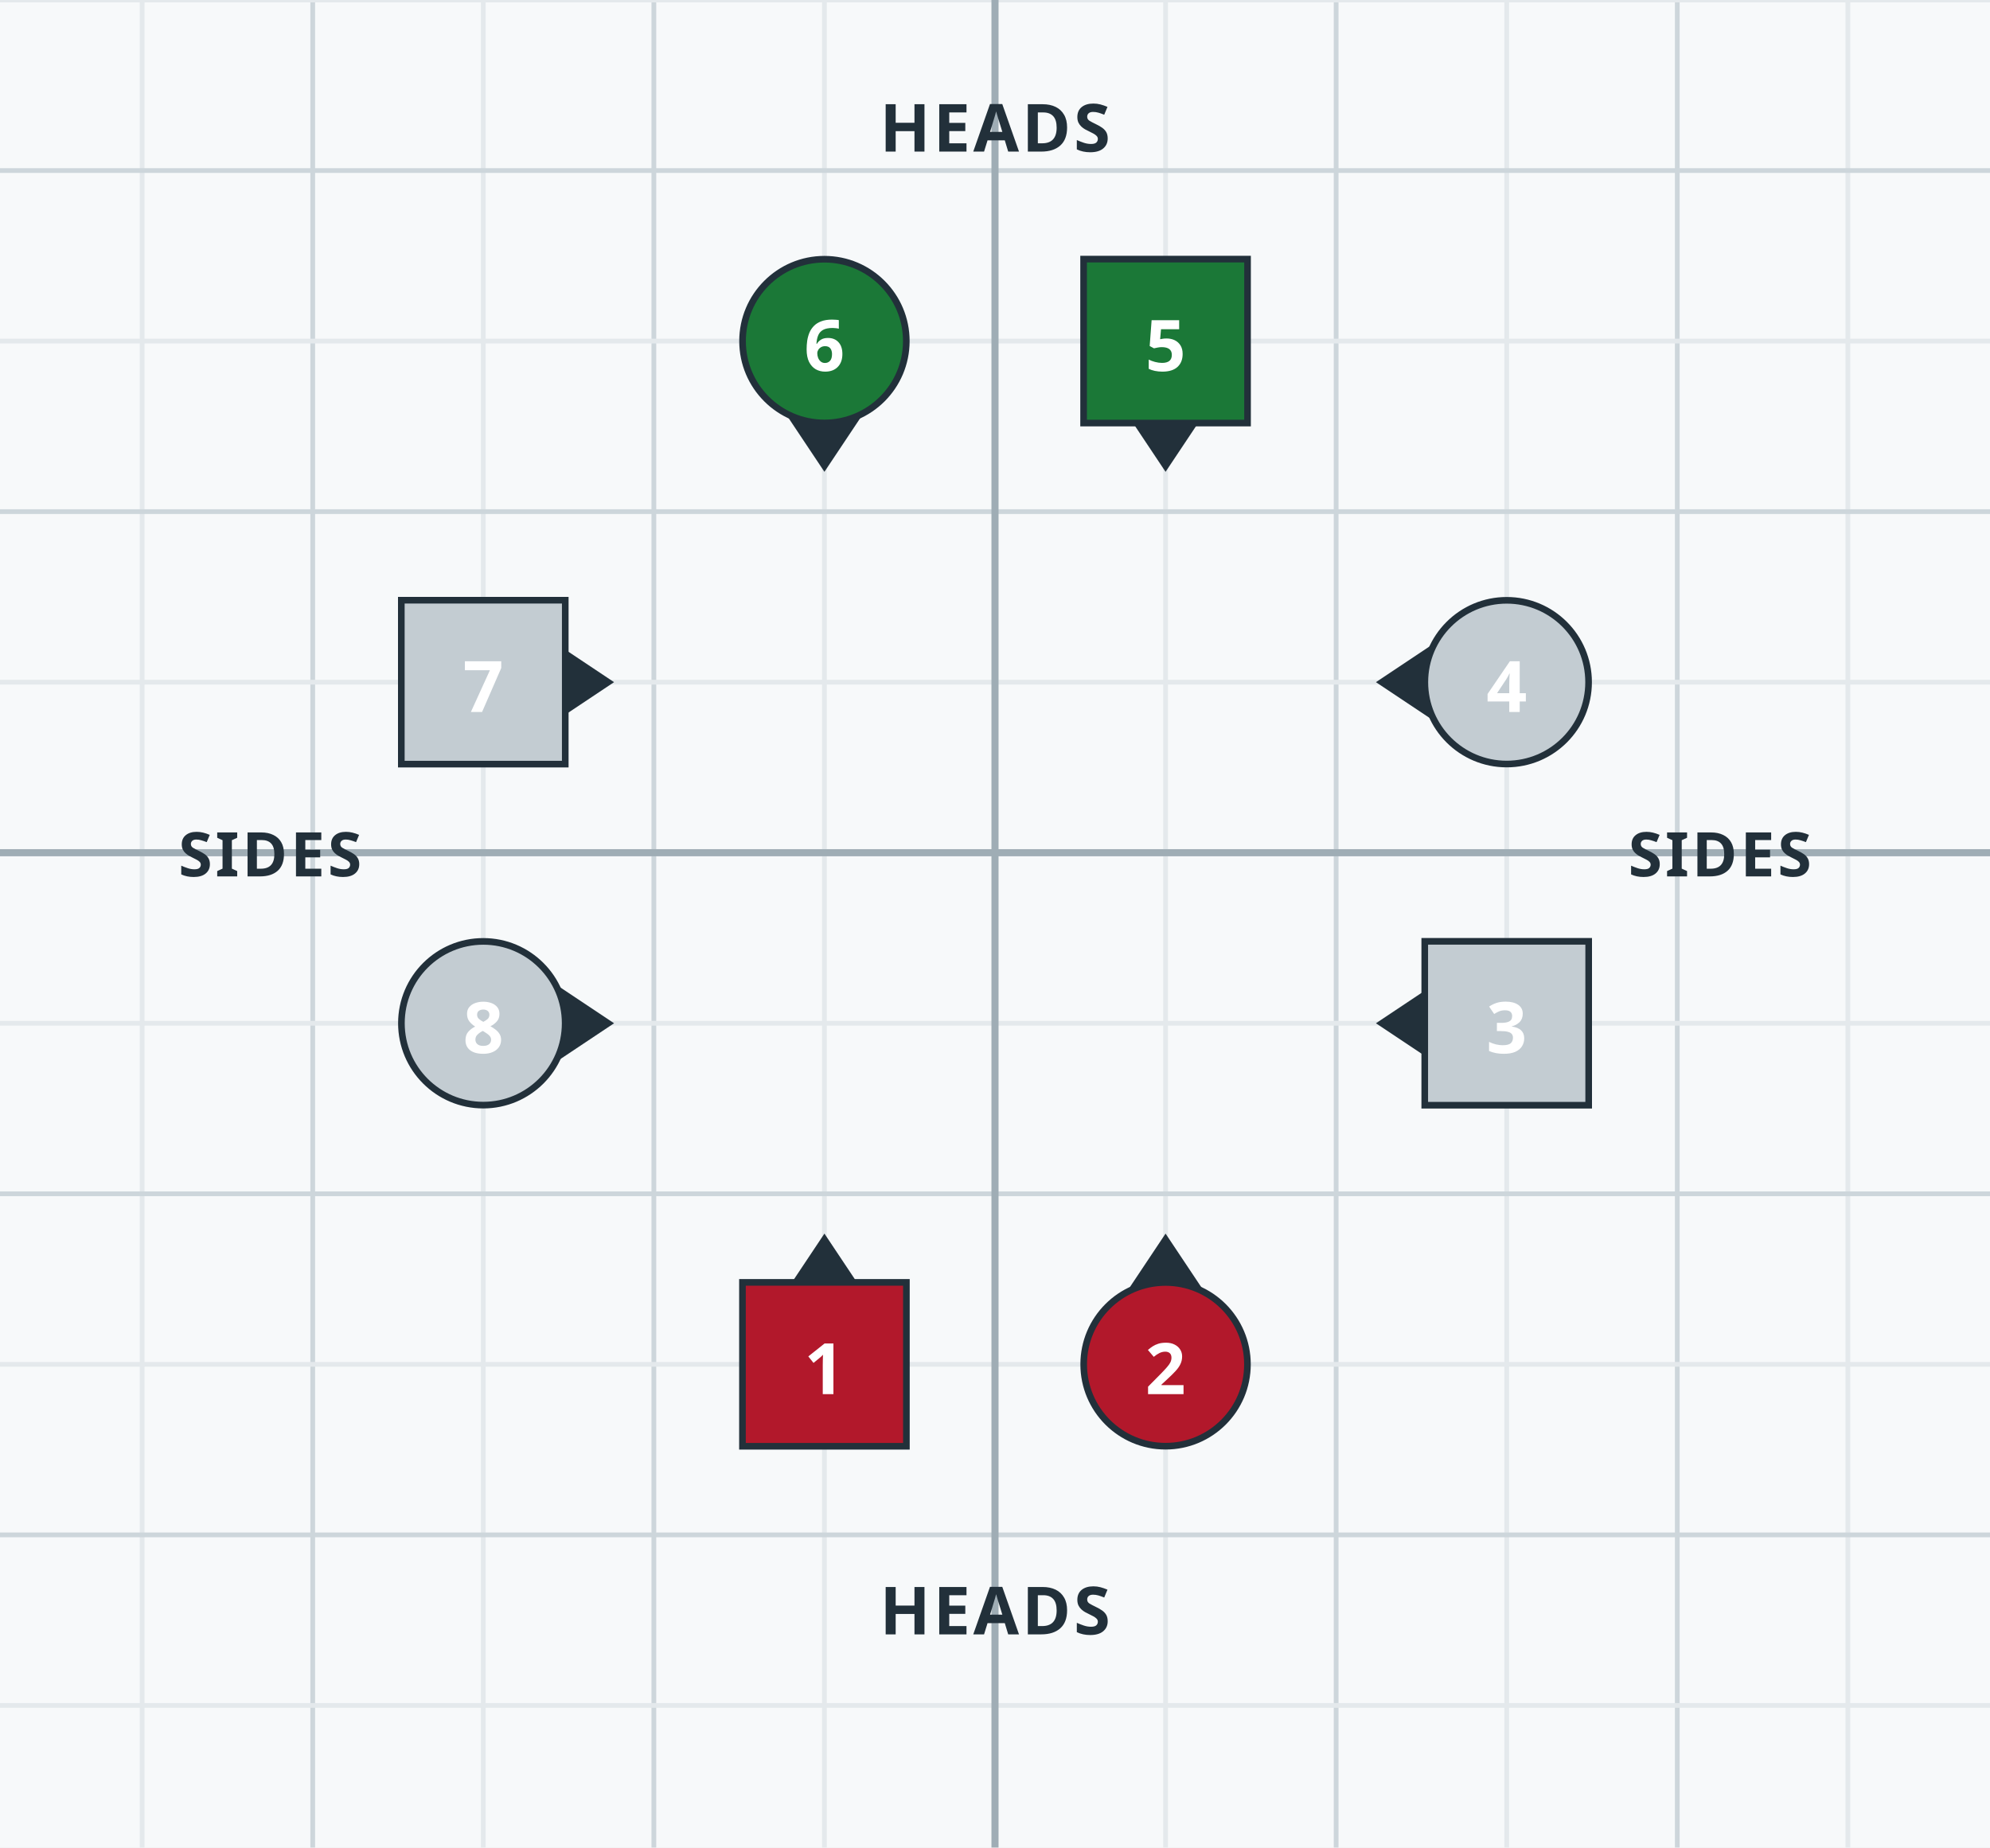
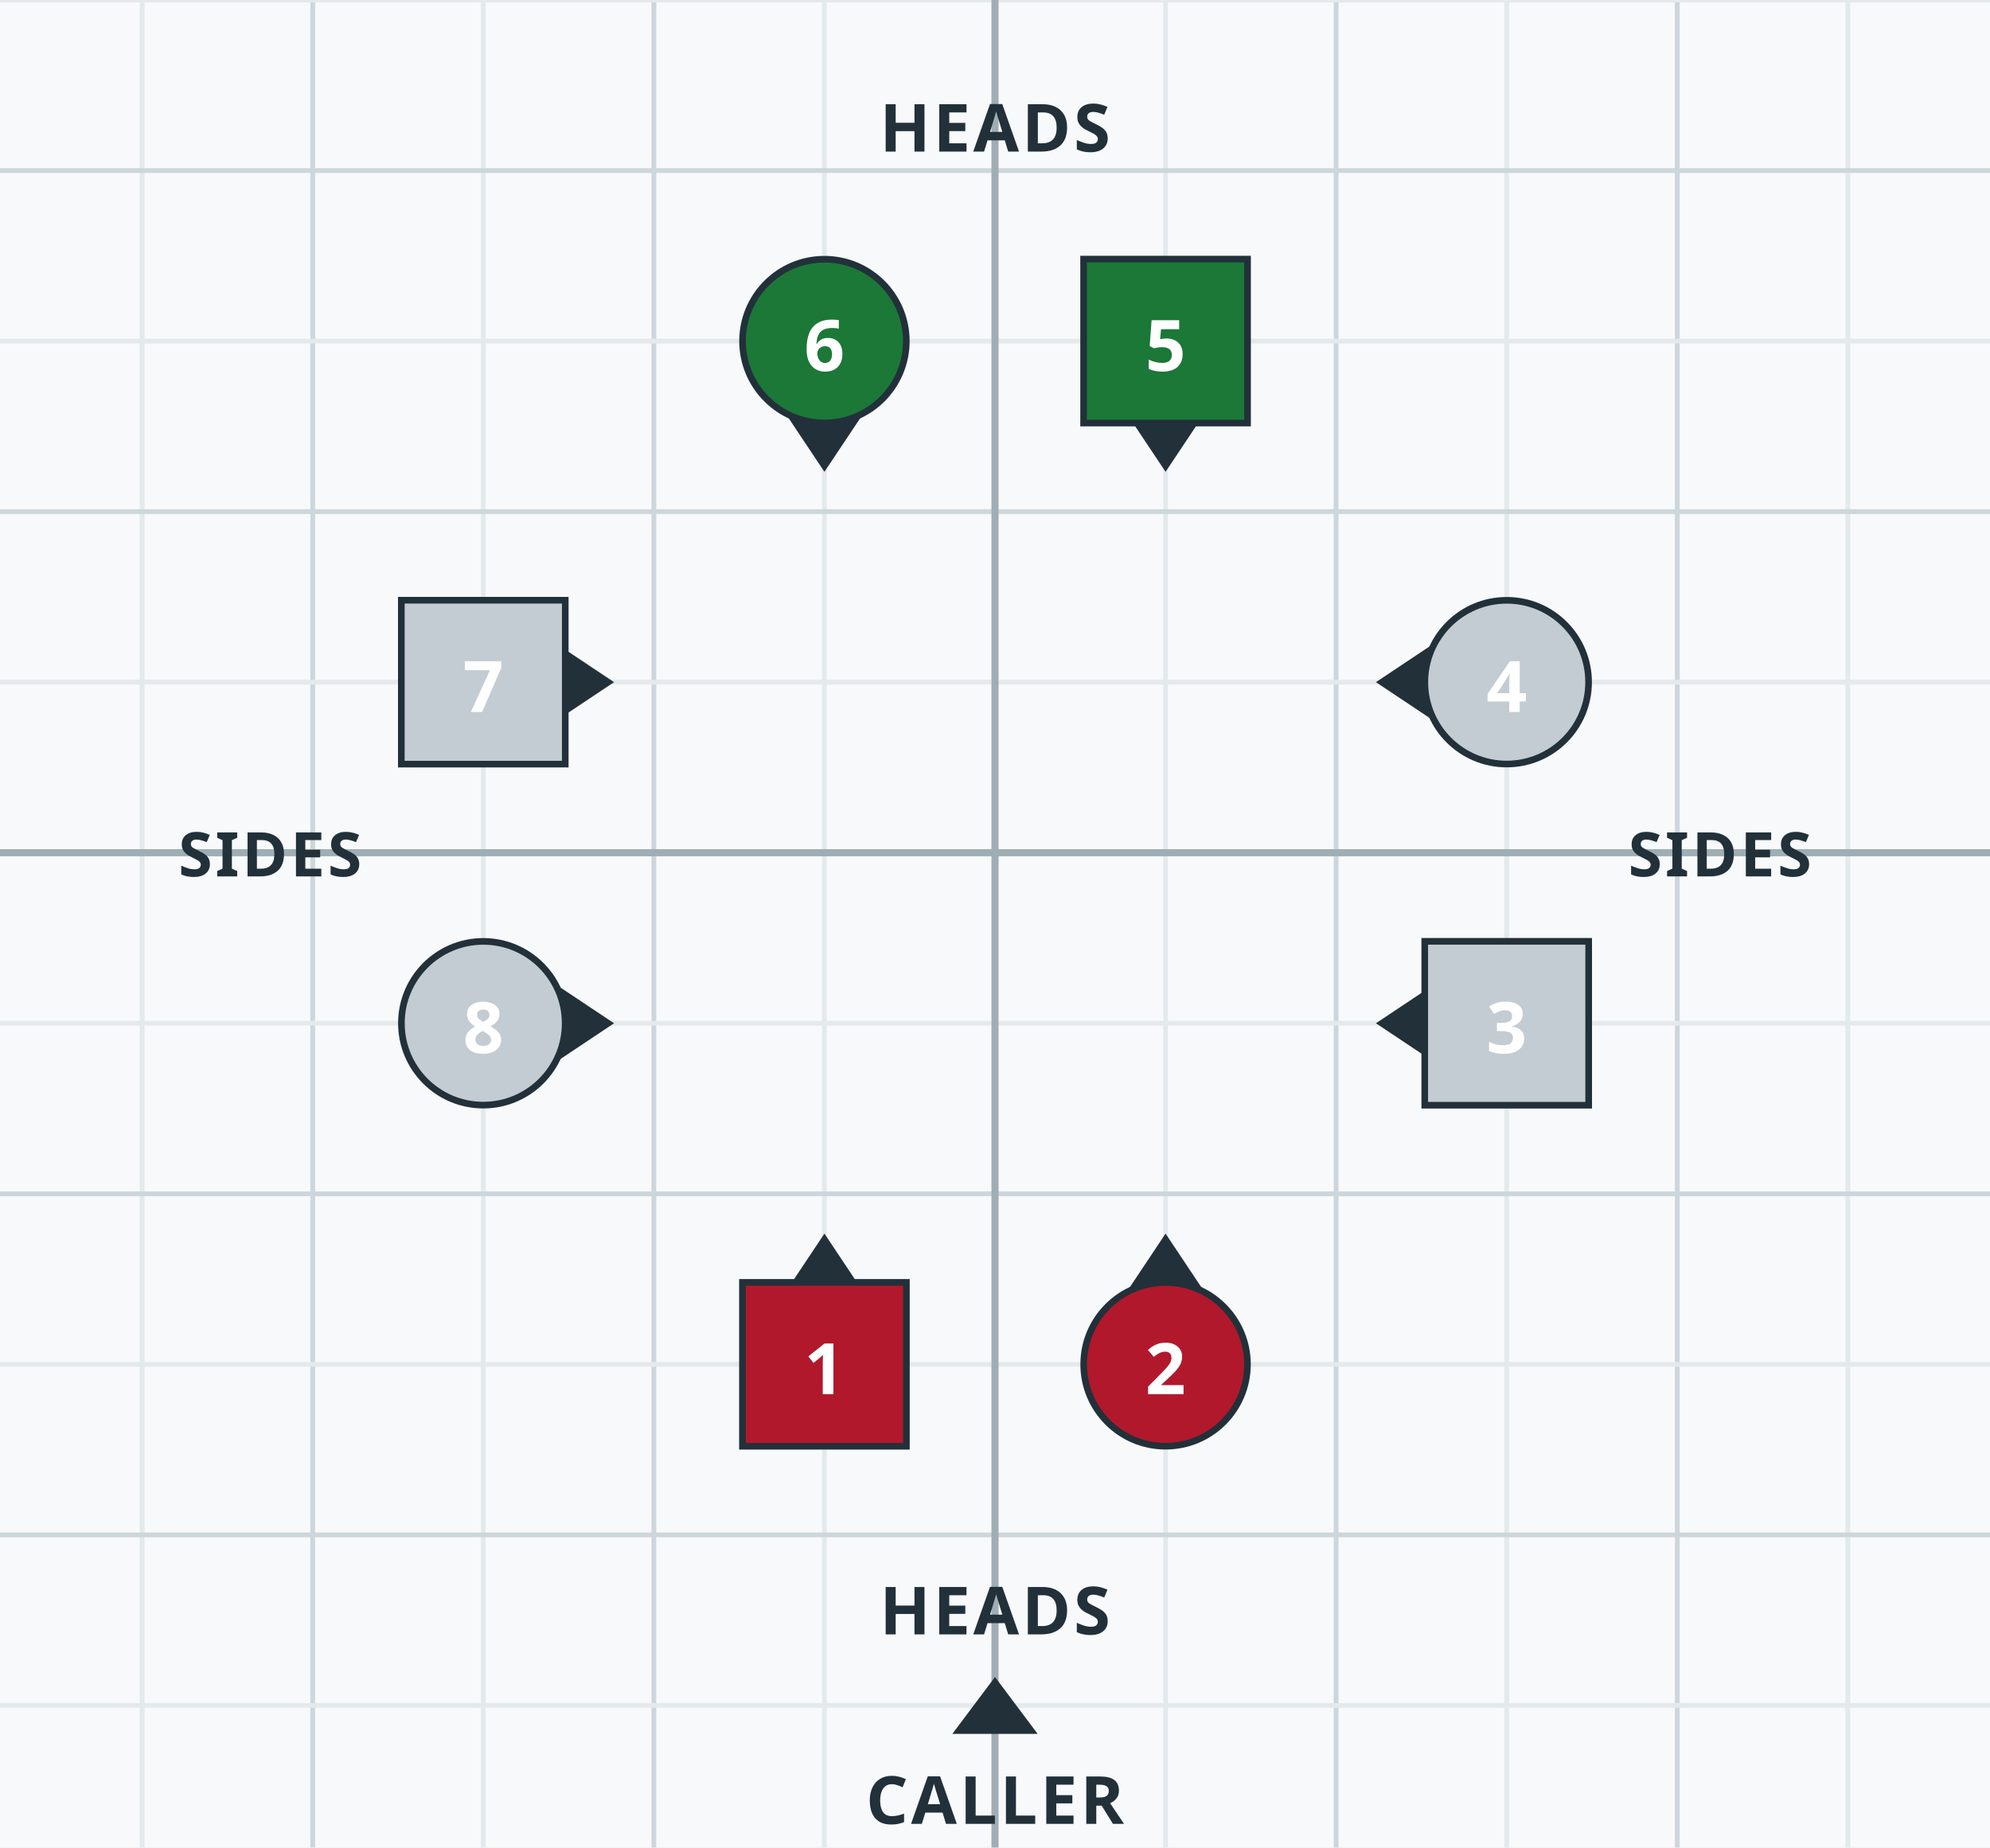
<svg xmlns="http://www.w3.org/2000/svg" viewBox="0 0 420 390" width="420" height="390" role="img" aria-label="The same squared set with the caller at the south. Couples 1 and 3 face toward and away from the caller and are the Heads; couples 2 and 4 stand perpendicular to the caller and are the Sides.">
  <rect width="420" height="390" fill="#f7f9fa" />
  <line x1="30" y1="0" x2="30" y2="390" stroke="#e4e9ec" stroke-width="1" />
  <line x1="66" y1="0" x2="66" y2="390" stroke="#cdd6db" stroke-width="1" />
  <line x1="102" y1="0" x2="102" y2="390" stroke="#e4e9ec" stroke-width="1" />
  <line x1="138" y1="0" x2="138" y2="390" stroke="#cdd6db" stroke-width="1" />
  <line x1="174" y1="0" x2="174" y2="390" stroke="#e4e9ec" stroke-width="1" />
  <line x1="246" y1="0" x2="246" y2="390" stroke="#e4e9ec" stroke-width="1" />
  <line x1="282" y1="0" x2="282" y2="390" stroke="#cdd6db" stroke-width="1" />
  <line x1="318" y1="0" x2="318" y2="390" stroke="#e4e9ec" stroke-width="1" />
  <line x1="354" y1="0" x2="354" y2="390" stroke="#cdd6db" stroke-width="1" />
  <line x1="390" y1="0" x2="390" y2="390" stroke="#e4e9ec" stroke-width="1" />
  <line x1="0" y1="360" x2="420" y2="360" stroke="#e4e9ec" stroke-width="1" />
  <line x1="0" y1="324" x2="420" y2="324" stroke="#cdd6db" stroke-width="1" />
  <line x1="0" y1="288" x2="420" y2="288" stroke="#e4e9ec" stroke-width="1" />
  <line x1="0" y1="252" x2="420" y2="252" stroke="#cdd6db" stroke-width="1" />
  <line x1="0" y1="216" x2="420" y2="216" stroke="#e4e9ec" stroke-width="1" />
  <line x1="0" y1="144" x2="420" y2="144" stroke="#e4e9ec" stroke-width="1" />
  <line x1="0" y1="108" x2="420" y2="108" stroke="#cdd6db" stroke-width="1" />
  <line x1="0" y1="72" x2="420" y2="72" stroke="#e4e9ec" stroke-width="1" />
  <line x1="0" y1="36" x2="420" y2="36" stroke="#cdd6db" stroke-width="1" />
  <line x1="0" y1="0" x2="420" y2="0" stroke="#e4e9ec" stroke-width="1" />
  <line x1="210" y1="0" x2="210" y2="390" stroke="#9fadb5" stroke-width="1.5" />
  <line x1="0" y1="180" x2="420" y2="180" stroke="#9fadb5" stroke-width="1.5" />
  <polygon points="174.0,260.4 182.6,273.3 165.4,273.3" fill="#22303a" />
  <polygon points="246.0,260.4 254.6,273.3 237.4,273.3" fill="#22303a" />
  <polygon points="290.4,216.0 303.3,207.4 303.3,224.6" fill="#22303a" />
  <polygon points="290.4,144.0 303.3,135.4 303.3,152.6" fill="#22303a" />
  <polygon points="246.0,99.6 237.4,86.7 254.6,86.7" fill="#22303a" />
  <polygon points="174.0,99.6 165.4,86.7 182.6,86.7" fill="#22303a" />
  <polygon points="129.6,144.0 116.7,152.6 116.7,135.4" fill="#22303a" />
  <polygon points="129.6,216.0 116.7,224.6 116.7,207.4" fill="#22303a" />
  <rect x="156.7" y="270.7" width="34.6" height="34.6" transform="rotate(-90.0 174.0 288.0)" fill="#b2182b" stroke="#22303a" stroke-width="1.4" />
  <circle cx="246" cy="288" r="17.28" fill="#b2182b" stroke="#22303a" stroke-width="1.4" />
  <rect x="300.7" y="198.7" width="34.6" height="34.6" transform="rotate(-180.0 318.0 216.0)" fill="#c3ccd2" stroke="#22303a" stroke-width="1.4" />
  <circle cx="318" cy="144" r="17.28" fill="#c3ccd2" stroke="#22303a" stroke-width="1.4" />
  <rect x="228.7" y="54.7" width="34.6" height="34.6" transform="rotate(-270.0 246.0 72.0)" fill="#1b7837" stroke="#22303a" stroke-width="1.4" />
  <circle cx="174" cy="72" r="17.28" fill="#1b7837" stroke="#22303a" stroke-width="1.4" />
  <rect x="84.7" y="126.7" width="34.6" height="34.6" transform="rotate(0.0 102.0 144.0)" fill="#c3ccd2" stroke="#22303a" stroke-width="1.4" />
  <circle cx="102" cy="216" r="17.28" fill="#c3ccd2" stroke="#22303a" stroke-width="1.4" />
  <text x="174" y="289.0" text-anchor="middle" dominant-baseline="middle" font-family="system-ui, sans-serif" font-size="15" font-weight="700" fill="#ffffff">1</text>
  <text x="246" y="289.0" text-anchor="middle" dominant-baseline="middle" font-family="system-ui, sans-serif" font-size="15" font-weight="700" fill="#ffffff">2</text>
  <text x="318" y="217.0" text-anchor="middle" dominant-baseline="middle" font-family="system-ui, sans-serif" font-size="15" font-weight="700" fill="#ffffff">3</text>
  <text x="318" y="145.0" text-anchor="middle" dominant-baseline="middle" font-family="system-ui, sans-serif" font-size="15" font-weight="700" fill="#ffffff">4</text>
  <text x="246" y="73.0" text-anchor="middle" dominant-baseline="middle" font-family="system-ui, sans-serif" font-size="15" font-weight="700" fill="#ffffff">5</text>
  <text x="174" y="73.0" text-anchor="middle" dominant-baseline="middle" font-family="system-ui, sans-serif" font-size="15" font-weight="700" fill="#ffffff">6</text>
  <text x="102" y="145.0" text-anchor="middle" dominant-baseline="middle" font-family="system-ui, sans-serif" font-size="15" font-weight="700" fill="#ffffff">7</text>
  <text x="102" y="217.0" text-anchor="middle" dominant-baseline="middle" font-family="system-ui, sans-serif" font-size="15" font-weight="700" fill="#ffffff">8</text>
  <text x="210" y="345" text-anchor="middle" font-family="system-ui, sans-serif" font-size="14" font-weight="600" letter-spacing="0.6" fill="#22303a">HEADS</text>
  <text x="363" y="185" text-anchor="middle" font-family="system-ui, sans-serif" font-size="13" font-weight="600" letter-spacing="0.6" fill="#22303a">SIDES</text>
  <text x="210" y="32" text-anchor="middle" font-family="system-ui, sans-serif" font-size="14" font-weight="600" letter-spacing="0.6" fill="#22303a">HEADS</text>
  <text x="57" y="185" text-anchor="middle" font-family="system-ui, sans-serif" font-size="13" font-weight="600" letter-spacing="0.6" fill="#22303a">SIDES</text>
-   <polygon points="201,416 219,416 210,404" fill="#22303a" />
-   <text x="210" y="435" text-anchor="middle" font-family="system-ui, sans-serif" font-size="14" font-weight="600" letter-spacing="0.6" fill="#22303a">CALLER</text>
+   <polygon points="201,366 219,366 210,354" fill="#22303a" />
+   <text x="210" y="385" text-anchor="middle" font-family="system-ui, sans-serif" font-size="14" font-weight="600" letter-spacing="0.6" fill="#22303a">CALLER</text>
</svg>
